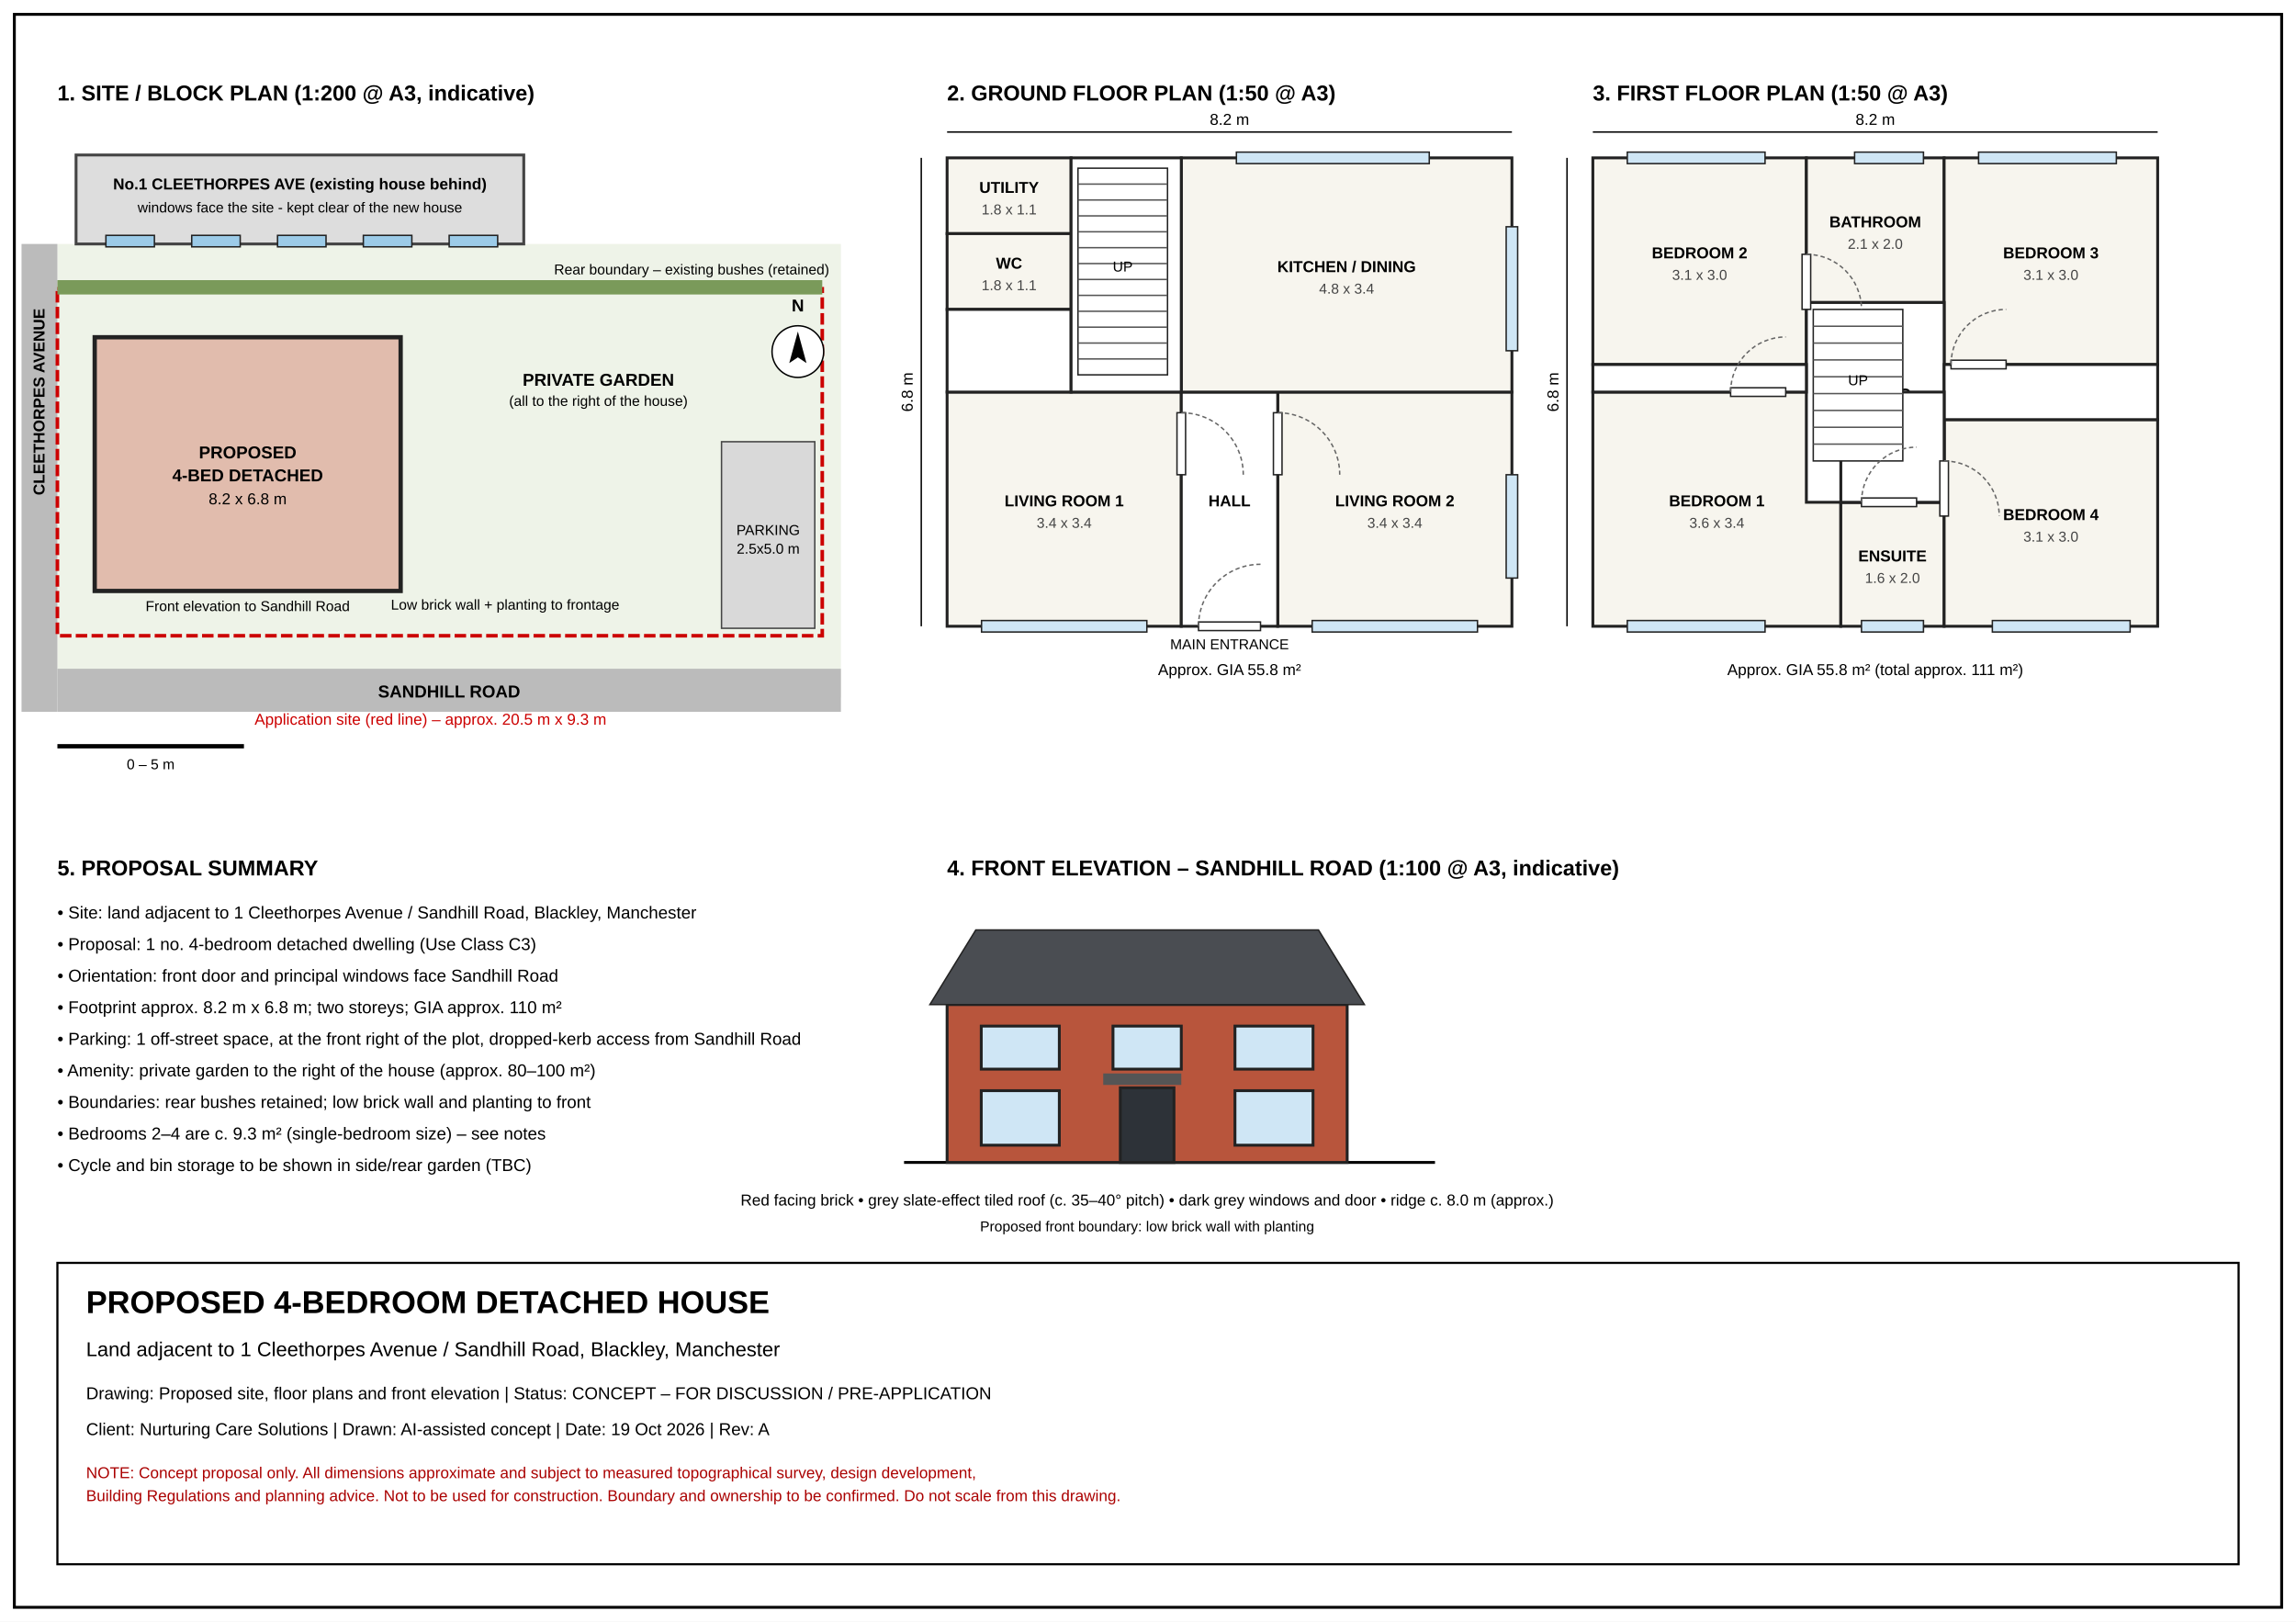
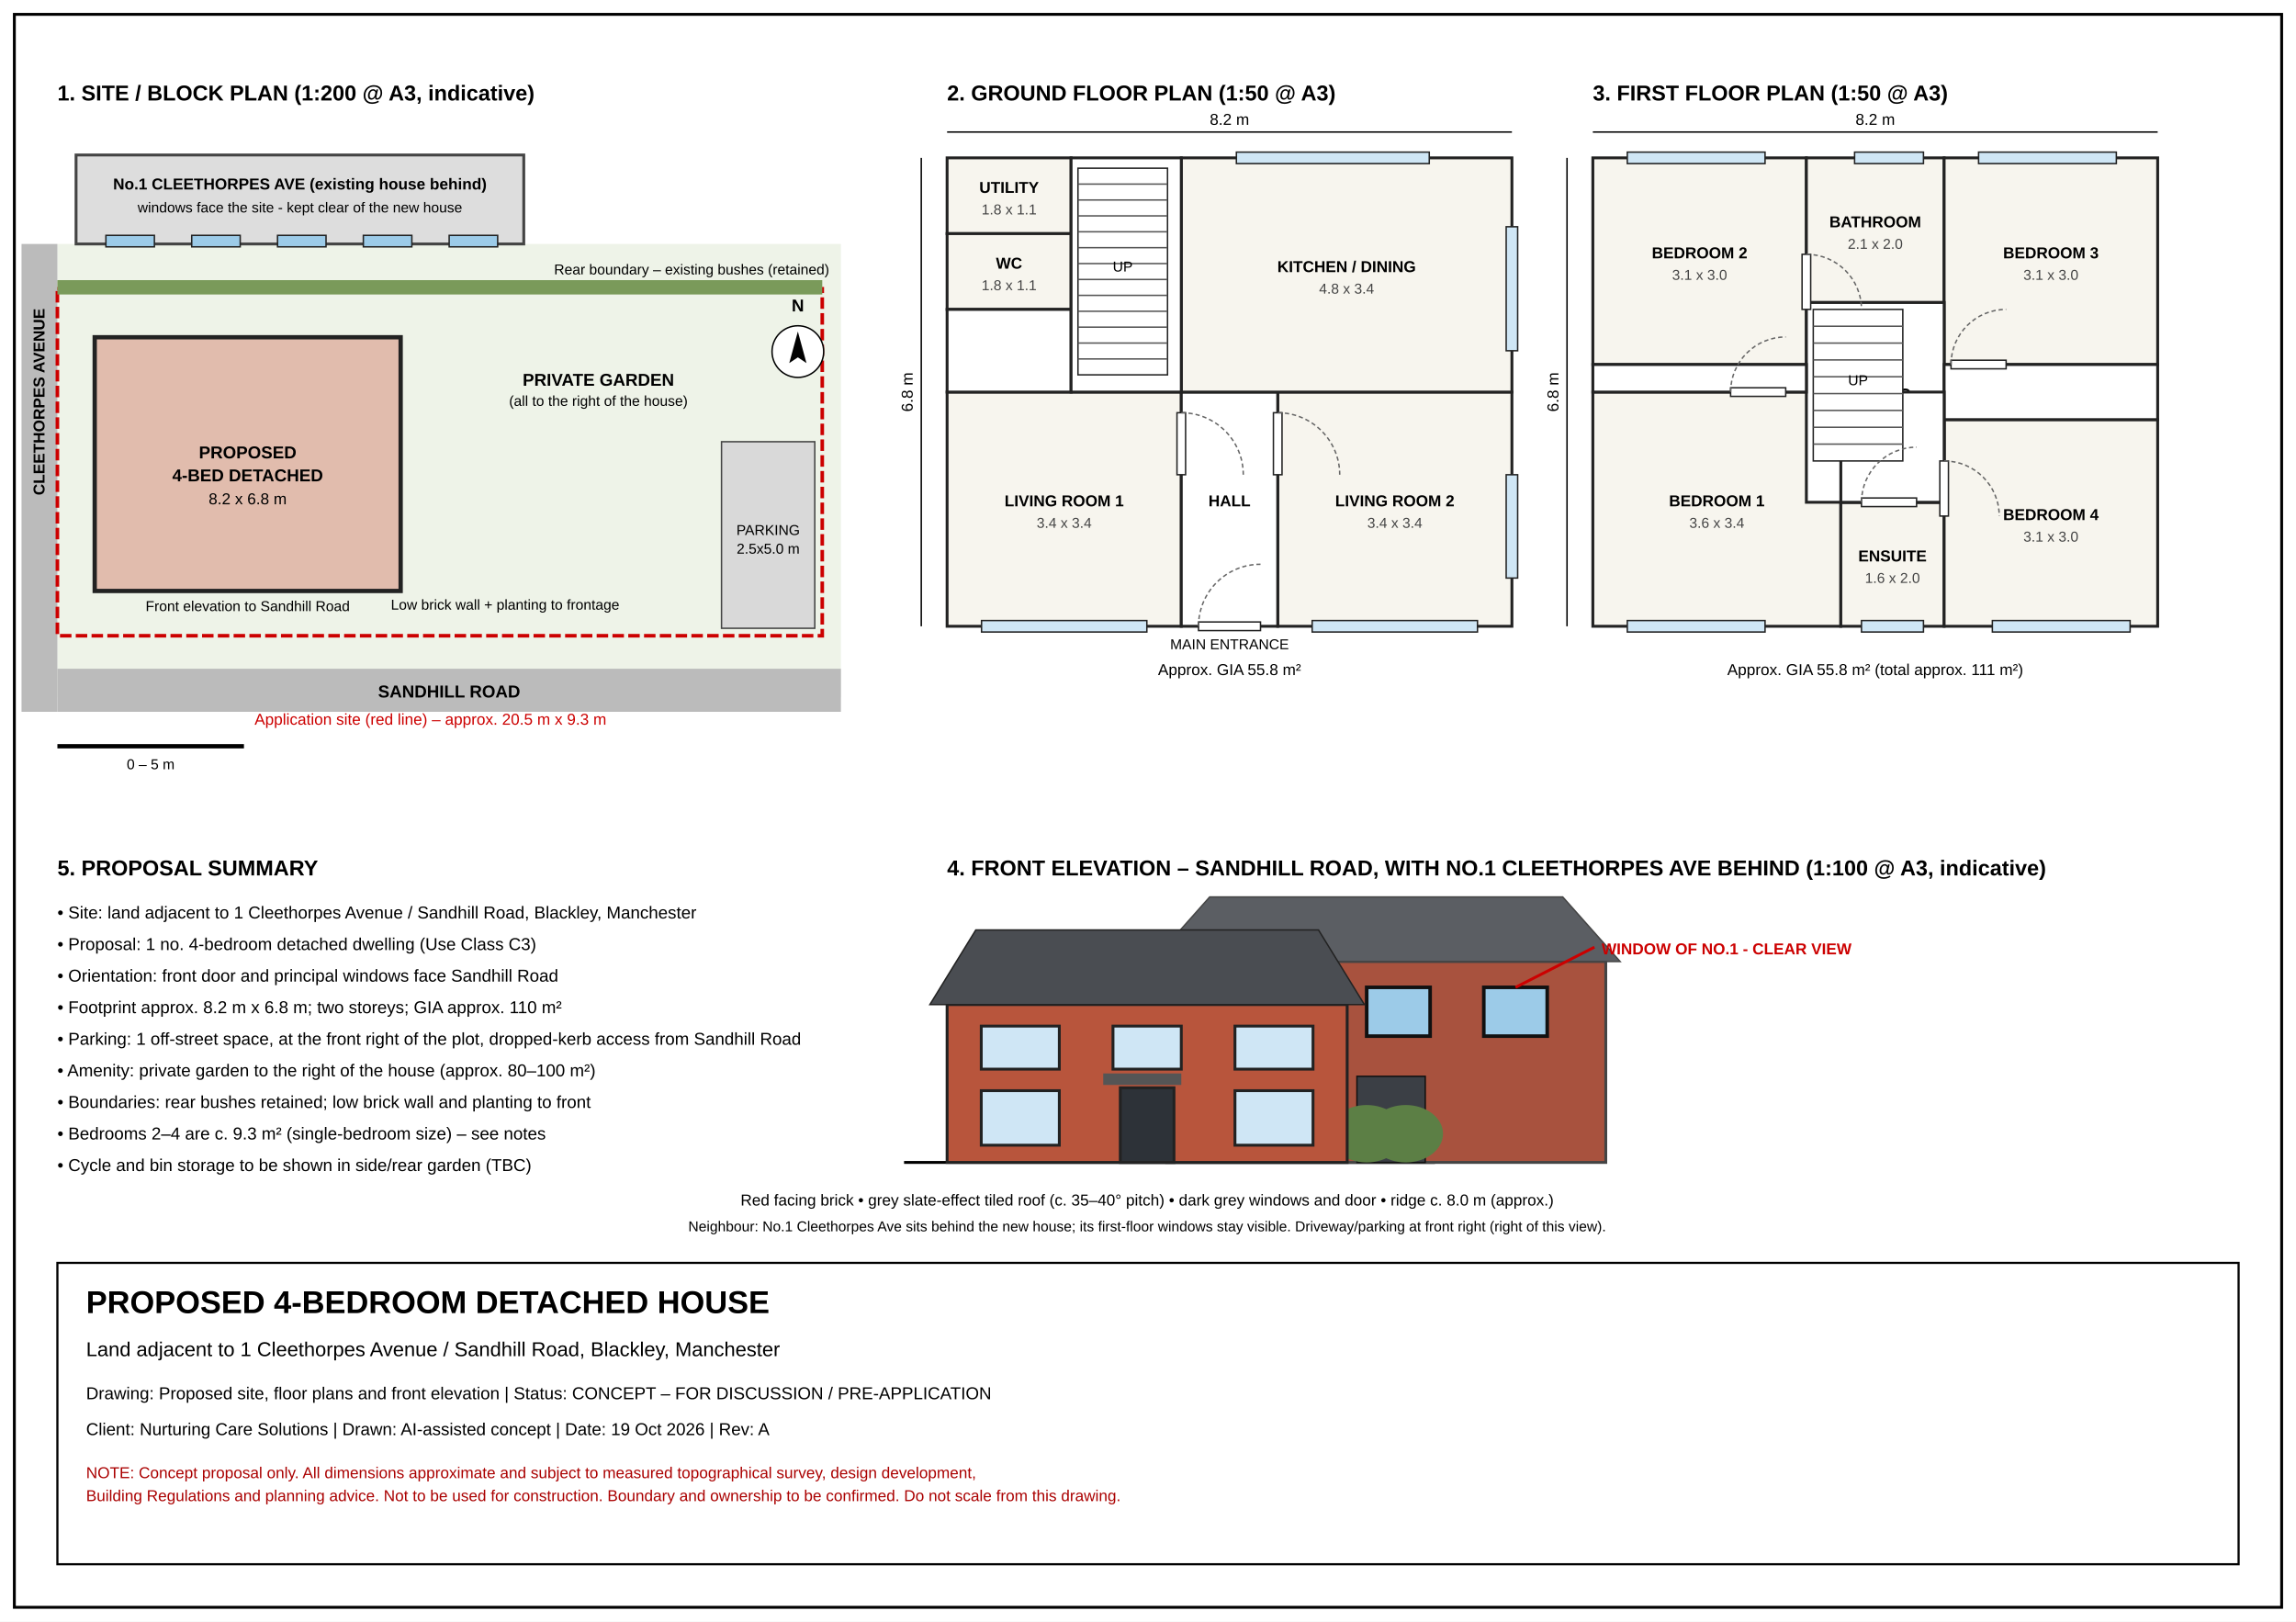
<svg xmlns="http://www.w3.org/2000/svg" viewBox="0 0 1600 1130" width="1600" height="1130" font-family="Arial,Helvetica,sans-serif">
  <rect width="1600" height="1130" fill="#fff" />
  <rect x="10" y="10" width="1580" height="1110" fill="none" stroke="#000" stroke-width="2" />
  <text x="40" y="70" font-size="15" text-anchor="start" font-weight="bold" fill="#000">1. SITE / BLOCK PLAN  (1:200 @ A3, indicative)</text>
  <rect x="40" y="170" width="546" height="316" fill="#eef3e8" stroke="none" />
  <rect x="40" y="466" width="546" height="30" fill="#bbb" />
  <text x="313.0" y="486" font-size="12" text-anchor="middle" font-weight="bold" fill="#000">SANDHILL ROAD</text>
  <rect x="15" y="170" width="25" height="326" fill="#bbb" />
  <text transform="translate(31,280) rotate(-90)" font-size="11" font-weight="bold" text-anchor="middle">CLEETHORPES AVENUE</text>
  <rect x="40" y="201.2" width="533.0" height="241.8" fill="none" stroke="#c00" stroke-width="2.5" stroke-dasharray="8 3" />
  <text x="300" y="505.0" font-size="11" text-anchor="middle" font-weight="normal" fill="#c00">Application site (red line) – approx. 20.5 m x 9.3 m</text>
  <rect x="53.0" y="108" width="312" height="62" fill="#ddd" stroke="#444" stroke-width="2" />
  <rect x="73.8" y="164" width="33.8" height="8" fill="#9ccbe8" stroke="#222" />
  <rect x="133.6" y="164" width="33.8" height="8" fill="#9ccbe8" stroke="#222" />
  <rect x="193.4" y="164" width="33.8" height="8" fill="#9ccbe8" stroke="#222" />
  <rect x="253.2" y="164" width="33.8" height="8" fill="#9ccbe8" stroke="#222" />
  <rect x="313.0" y="164" width="33.8" height="8" fill="#9ccbe8" stroke="#222" />
  <text x="209.0" y="132" font-size="11" text-anchor="middle" font-weight="bold" fill="#000">No.1 CLEETHORPES AVE (existing house behind)</text>
  <text x="209.0" y="148" font-size="10" text-anchor="middle" font-weight="normal" fill="#000">windows face the site - kept clear of the new house</text>
  <rect x="40" y="195.2" width="533.0" height="10" fill="#7a9a5a" />
  <text x="482" y="191.2" font-size="10" text-anchor="middle" font-weight="normal" fill="#000">Rear boundary – existing bushes (retained)</text>
  <rect x="502.8" y="307.8" width="65.0" height="130" fill="#d9d9d9" stroke="#444" />
  <text x="535.3" y="372.8" font-size="10" text-anchor="middle" font-weight="normal" fill="#000">PARKING</text>
  <text x="535.3" y="385.8" font-size="10" text-anchor="middle" font-weight="normal" fill="#000">2.5x5.0 m</text>
  <rect x="66.0" y="235.0" width="213.2" height="176.8" fill="#c9583f" fill-opacity=".35" stroke="#222" stroke-width="3" />
  <text x="172.6" y="319.4" font-size="12" text-anchor="middle" font-weight="bold" fill="#000">PROPOSED</text>
  <text x="172.6" y="335.4" font-size="12" text-anchor="middle" font-weight="bold" fill="#000">4-BED DETACHED</text>
  <text x="172.6" y="351.4" font-size="11" text-anchor="middle" font-weight="normal" fill="#000">8.2 x 6.8 m</text>
  <text x="172.6" y="425.8" font-size="10" text-anchor="middle" font-weight="normal" fill="#000">Front elevation to Sandhill Road</text>
  <text x="417.0" y="268.8" font-size="12" text-anchor="middle" font-weight="bold" fill="#000">PRIVATE GARDEN</text>
  <text x="417.0" y="282.8" font-size="10" text-anchor="middle" font-weight="normal" fill="#000">(all to the right of the house)</text>
  <text x="352" y="424.8" font-size="10" text-anchor="middle" font-weight="normal" fill="#000">Low brick wall + planting to frontage</text>
  <g transform="translate(556,245)">
    <circle r="18" fill="#fff" stroke="#000" />
    <path d="M0 -14 L6 8 L0 4 L-6 8Z" fill="#000" />
  </g>
  <text x="556" y="217" font-size="12" text-anchor="middle" font-weight="bold" fill="#000">N</text>
  <line x1="40" x2="170" y1="520" y2="520" stroke="#000" stroke-width="3" />
  <text x="105.0" y="536" font-size="10" text-anchor="middle" font-weight="normal" fill="#000">0 – 5 m</text>
  <text x="660" y="70" font-size="15" text-anchor="start" font-weight="bold" fill="#000">2. GROUND FLOOR PLAN (1:50 @ A3)</text>
  <line x1="660" x2="1053.6" y1="92" y2="92" stroke="#000" />
  <text x="856.8" y="87" font-size="11" text-anchor="middle" font-weight="normal" fill="#000">8.2 m</text>
  <line x1="642" x2="642" y1="110" y2="436.4" stroke="#000" />
  <text transform="translate(636,273.2) rotate(-90)" font-size="11" text-anchor="middle">6.8 m</text>
  <rect x="660" y="273.2" width="163.2" height="163.2" fill="#f7f5ee" stroke="#222" stroke-width="2" />
  <text x="741.6" y="352.8" font-size="11" text-anchor="middle" font-weight="bold" fill="#000">LIVING ROOM 1</text>
  <text x="741.6" y="367.8" font-size="10" text-anchor="middle" font-weight="normal" fill="#444">3.4 x 3.4</text>
  <rect x="890.4" y="273.2" width="163.2" height="163.2" fill="#f7f5ee" stroke="#222" stroke-width="2" />
  <text x="972.0" y="352.8" font-size="11" text-anchor="middle" font-weight="bold" fill="#000">LIVING ROOM 2</text>
  <text x="972.0" y="367.8" font-size="10" text-anchor="middle" font-weight="normal" fill="#444">3.4 x 3.4</text>
  <rect x="823.2" y="273.2" width="67.2" height="163.2" fill="#fff" stroke="#222" stroke-width="2" />
  <text x="856.8" y="352.8" font-size="11" text-anchor="middle" font-weight="bold" fill="#000">HALL</text>
  <rect x="823.2" y="110" width="230.4" height="163.2" fill="#f7f5ee" stroke="#222" stroke-width="2" />
  <text x="938.4" y="189.6" font-size="11" text-anchor="middle" font-weight="bold" fill="#000">KITCHEN / DINING</text>
  <text x="938.4" y="204.6" font-size="10" text-anchor="middle" font-weight="normal" fill="#444">4.8 x 3.4</text>
  <rect x="660" y="110" width="86.4" height="52.8" fill="#f7f5ee" stroke="#222" stroke-width="2" />
  <text x="703.2" y="134.4" font-size="11" text-anchor="middle" font-weight="bold" fill="#000">UTILITY</text>
  <text x="703.2" y="149.4" font-size="10" text-anchor="middle" font-weight="normal" fill="#444">1.8 x 1.1</text>
  <rect x="660" y="162.8" width="86.4" height="52.8" fill="#f7f5ee" stroke="#222" stroke-width="2" />
  <text x="703.2" y="187.2" font-size="11" text-anchor="middle" font-weight="bold" fill="#000">WC</text>
  <text x="703.2" y="202.2" font-size="10" text-anchor="middle" font-weight="normal" fill="#444">1.8 x 1.1</text>
  <rect x="660" y="215.6" width="86.4" height="57.6" fill="#fff" stroke="#222" stroke-width="2" />
  <text x="703.2" y="242.4" font-size="11" text-anchor="middle" font-weight="bold" fill="#000" />
  <rect x="746.4" y="110" width="76.8" height="163.2" fill="#fff" stroke="#222" stroke-width="2" />
  <text x="784.8" y="189.6" font-size="11" text-anchor="middle" font-weight="bold" fill="#000" />
  <rect x="751.2" y="117.2" width="62.4" height="144.0" fill="#fff" stroke="#222" />
  <line x1="751.2" x2="813.6" y1="128.277" y2="128.277" stroke="#555" />
  <line x1="751.2" x2="813.6" y1="139.354" y2="139.354" stroke="#555" />
  <line x1="751.2" x2="813.6" y1="150.431" y2="150.431" stroke="#555" />
  <line x1="751.2" x2="813.6" y1="161.508" y2="161.508" stroke="#555" />
  <line x1="751.2" x2="813.6" y1="172.585" y2="172.585" stroke="#555" />
  <line x1="751.2" x2="813.6" y1="183.662" y2="183.662" stroke="#555" />
  <line x1="751.2" x2="813.6" y1="194.738" y2="194.738" stroke="#555" />
  <line x1="751.2" x2="813.6" y1="205.815" y2="205.815" stroke="#555" />
  <line x1="751.2" x2="813.6" y1="216.892" y2="216.892" stroke="#555" />
  <line x1="751.2" x2="813.6" y1="227.969" y2="227.969" stroke="#555" />
  <line x1="751.2" x2="813.6" y1="239.046" y2="239.046" stroke="#555" />
  <line x1="751.2" x2="813.6" y1="250.123" y2="250.123" stroke="#555" />
  <text x="782.4" y="189.2" font-size="10" text-anchor="middle" font-weight="normal" fill="#000">UP</text>
  <rect x="835.2" y="433.4" width="43.2" height="6" fill="#fff" stroke="#222" />
  <path d="M835.2 436.4 a43.2 43.2 0 0 1 43.2 -43.2" fill="none" stroke="#666" stroke-dasharray="3 2" />
  <text x="856.8" y="452.4" font-size="10" text-anchor="middle" font-weight="normal" fill="#000">MAIN ENTRANCE</text>
  <rect x="820.2" y="287.6" width="6" height="43.2" fill="#fff" stroke="#222" />
  <path d="M823.2 287.6 a43.2 43.2 0 0 1 43.2 43.2" fill="none" stroke="#666" stroke-dasharray="3 2" />
  <rect x="887.4" y="287.6" width="6" height="43.2" fill="#fff" stroke="#222" />
  <path d="M890.4 287.6 a43.2 43.2 0 0 1 43.2 43.2" fill="none" stroke="#666" stroke-dasharray="3 2" />
  <rect x="684.0" y="432.4" width="115.2" height="8" fill="#cfe6f5" stroke="#222" />
  <rect x="914.4" y="432.4" width="115.2" height="8" fill="#cfe6f5" stroke="#222" />
  <rect x="861.6" y="106" width="134.4" height="8" fill="#cfe6f5" stroke="#222" />
  <rect x="1049.6" y="158" width="8" height="86.4" fill="#cfe6f5" stroke="#222" />
  <rect x="1049.6" y="330.8" width="8" height="72.0" fill="#cfe6f5" stroke="#222" />
  <text x="856.8" y="470.4" font-size="11" text-anchor="middle" font-weight="normal" fill="#000">Approx. GIA 55.8 m²</text>
  <text x="1110" y="70" font-size="15" text-anchor="start" font-weight="bold" fill="#000">3. FIRST FLOOR PLAN (1:50 @ A3)</text>
  <line x1="1110" x2="1503.6" y1="92" y2="92" stroke="#000" />
  <text x="1306.8" y="87" font-size="11" text-anchor="middle" font-weight="normal" fill="#000">8.2 m</text>
  <line x1="1092" x2="1092" y1="110" y2="436.4" stroke="#000" />
  <text transform="translate(1086,273.2) rotate(-90)" font-size="11" text-anchor="middle">6.8 m</text>
  <rect x="1110" y="110" width="148.8" height="144.0" fill="#f7f5ee" stroke="#222" stroke-width="2" />
  <text x="1184.4" y="180.0" font-size="11" text-anchor="middle" font-weight="bold" fill="#000">BEDROOM 2</text>
  <text x="1184.4" y="195.0" font-size="10" text-anchor="middle" font-weight="normal" fill="#444">3.1 x 3.0</text>
  <rect x="1258.8" y="110" width="96.0" height="100.8" fill="#f7f5ee" stroke="#222" stroke-width="2" />
  <text x="1306.8" y="158.4" font-size="11" text-anchor="middle" font-weight="bold" fill="#000">BATHROOM</text>
  <text x="1306.8" y="173.4" font-size="10" text-anchor="middle" font-weight="normal" fill="#444">2.1 x 2.0</text>
  <rect x="1354.8" y="110" width="148.8" height="144.0" fill="#f7f5ee" stroke="#222" stroke-width="2" />
  <text x="1429.2" y="180.0" font-size="11" text-anchor="middle" font-weight="bold" fill="#000">BEDROOM 3</text>
  <text x="1429.2" y="195.0" font-size="10" text-anchor="middle" font-weight="normal" fill="#444">3.1 x 3.0</text>
  <rect x="1110" y="273.2" width="172.8" height="163.2" fill="#f7f5ee" stroke="#222" stroke-width="2" />
  <text x="1196.4" y="352.8" font-size="11" text-anchor="middle" font-weight="bold" fill="#000">BEDROOM 1</text>
  <text x="1196.4" y="367.8" font-size="10" text-anchor="middle" font-weight="normal" fill="#444">3.6 x 3.4</text>
  <rect x="1282.8" y="350.0" width="72.0" height="86.4" fill="#f7f5ee" stroke="#222" stroke-width="2" />
  <text x="1318.8" y="391.2" font-size="11" text-anchor="middle" font-weight="bold" fill="#000">ENSUITE</text>
  <text x="1318.8" y="406.2" font-size="10" text-anchor="middle" font-weight="normal" fill="#444">1.6 x 2.0</text>
  <rect x="1354.8" y="292.4" width="148.8" height="144.0" fill="#f7f5ee" stroke="#222" stroke-width="2" />
  <text x="1429.2" y="362.4" font-size="11" text-anchor="middle" font-weight="bold" fill="#000">BEDROOM 4</text>
  <text x="1429.2" y="377.4" font-size="10" text-anchor="middle" font-weight="normal" fill="#444">3.1 x 3.0</text>
  <rect x="1258.8" y="210.8" width="96.0" height="139.2" fill="#fff" stroke="#222" stroke-width="2" />
  <text x="1306.8" y="278.4" font-size="11" text-anchor="middle" font-weight="bold" fill="#000">LANDING</text>
  <rect x="1110" y="254.0" width="148.8" height="19.2" fill="#fff" stroke="#222" stroke-width="2" />
  <text x="1184.4" y="261.6" font-size="11" text-anchor="middle" font-weight="bold" fill="#000" />
  <rect x="1354.8" y="254.0" width="148.8" height="38.4" fill="#fff" stroke="#222" stroke-width="2" />
  <text x="1429.2" y="271.2" font-size="11" text-anchor="middle" font-weight="bold" fill="#000" />
  <rect x="1282.8" y="273.2" width="72.0" height="76.8" fill="#fff" stroke="#222" stroke-width="2" />
  <text x="1318.8" y="309.6" font-size="11" text-anchor="middle" font-weight="bold" fill="#000" />
  <rect x="1263.6" y="215.6" width="62.4" height="105.6" fill="#fff" stroke="#222" />
  <line x1="1263.6" x2="1326.0" y1="227.333" y2="227.333" stroke="#555" />
  <line x1="1263.6" x2="1326.0" y1="239.067" y2="239.067" stroke="#555" />
  <line x1="1263.6" x2="1326.0" y1="250.8" y2="250.8" stroke="#555" />
  <line x1="1263.6" x2="1326.0" y1="262.533" y2="262.533" stroke="#555" />
  <line x1="1263.6" x2="1326.0" y1="274.267" y2="274.267" stroke="#555" />
  <line x1="1263.6" x2="1326.0" y1="286.0" y2="286.0" stroke="#555" />
  <line x1="1263.6" x2="1326.0" y1="297.733" y2="297.733" stroke="#555" />
  <line x1="1263.6" x2="1326.0" y1="309.467" y2="309.467" stroke="#555" />
  <text x="1294.8" y="268.4" font-size="10" text-anchor="middle" font-weight="normal" fill="#000">UP</text>
  <rect x="1255.8" y="177.2" width="6" height="38.4" fill="#fff" stroke="#222" />
  <path d="M1258.8 177.2 a38.4 38.4 0 0 1 38.4 38.4" fill="none" stroke="#666" stroke-dasharray="3 2" />
  <rect x="1206.0" y="270.2" width="38.4" height="6" fill="#fff" stroke="#222" />
  <path d="M1206.0 273.2 a38.4 38.4 0 0 1 38.4 -38.4" fill="none" stroke="#666" stroke-dasharray="3 2" />
  <rect x="1359.6" y="251.0" width="38.4" height="6" fill="#fff" stroke="#222" />
  <path d="M1359.6 254.0 a38.4 38.4 0 0 1 38.4 -38.4" fill="none" stroke="#666" stroke-dasharray="3 2" />
  <rect x="1351.8" y="321.2" width="6" height="38.4" fill="#fff" stroke="#222" />
  <path d="M1354.8 321.2 a38.4 38.4 0 0 1 38.4 38.4" fill="none" stroke="#666" stroke-dasharray="3 2" />
  <rect x="1297.2" y="347.0" width="38.4" height="6" fill="#fff" stroke="#222" />
  <path d="M1297.2 350.0 a38.4 38.4 0 0 1 38.4 -38.4" fill="none" stroke="#666" stroke-dasharray="3 2" />
  <rect x="1134.0" y="106" width="96.0" height="8" fill="#cfe6f5" stroke="#222" />
  <rect x="1378.8" y="106" width="96.0" height="8" fill="#cfe6f5" stroke="#222" />
  <rect x="1134.0" y="432.4" width="96.0" height="8" fill="#cfe6f5" stroke="#222" />
  <rect x="1388.4" y="432.4" width="96.0" height="8" fill="#cfe6f5" stroke="#222" />
  <rect x="1297.2" y="432.4" width="43.2" height="8" fill="#cfe6f5" stroke="#222" />
  <rect x="1292.4" y="106" width="48.0" height="8" fill="#cfe6f5" stroke="#222" />
  <text x="1306.8" y="470.4" font-size="11" text-anchor="middle" font-weight="normal" fill="#000">Approx. GIA 55.8 m²  (total approx. 111 m²)</text>
-   <text x="660" y="610" font-size="15" text-anchor="start" font-weight="bold" fill="#000">4. FRONT ELEVATION – SANDHILL ROAD (1:100 @ A3, indicative)</text>
+   <text x="660" y="610" font-size="15" text-anchor="start" font-weight="bold" fill="#000">4. FRONT ELEVATION – SANDHILL ROAD, WITH NO.1 CLEETHORPES AVE BEHIND (1:100 @ A3, indicative)</text>
  <line x1="630" x2="1000" y1="810" y2="810" stroke="#000" stroke-width="2" />
+   <rect x="813.0" y="670" width="306" height="140" fill="#a8523e" stroke="#444" stroke-width="2" />
+   <polygon points="803.0,670 1129.0,670 1089.0,625 843.0,625" fill="#5b5e63" stroke="#444" />
+   <rect x="870.8" y="688" width="44.2" height="34" fill="#9ccbe8" stroke="#111" stroke-width="2.5" />
+   <rect x="952.4" y="688" width="44.2" height="34" fill="#9ccbe8" stroke="#111" stroke-width="2.5" />
+   <rect x="1034.0" y="688" width="44.2" height="34" fill="#9ccbe8" stroke="#111" stroke-width="2.5" />
+   <rect x="945.6" y="750" width="47.6" height="60" fill="#3b3f45" stroke="#111" />
+   <text x="1006.8" y="740" font-size="10" text-anchor="middle" font-weight="normal" fill="#000" />
+   <path d="M1056.1 688 l55 -28" stroke="#c00" stroke-width="2" />
+   <text x="1116.1" y="665" font-size="11" text-anchor="start" font-weight="bold" fill="#c00">WINDOW OF NO.1 - CLEAR VIEW</text>
+   <ellipse cx="952.4" cy="790" rx="26" ry="20" fill="#5c7f45" />
+   <ellipse cx="979.6" cy="790" rx="26" ry="20" fill="#5c7f45" />
  <rect x="660" y="700" width="278.8" height="110" fill="#b8553c" stroke="#222" stroke-width="2" />
  <polygon points="648,700 950.8,700 918.8,648 680,648" fill="#4a4d52" stroke="#222" />
  <rect x="683.8" y="715" width="54.4" height="30" fill="#cfe6f5" stroke="#222" stroke-width="2" />
  <rect x="860.6" y="715" width="54.4" height="30" fill="#cfe6f5" stroke="#222" stroke-width="2" />
  <rect x="683.8" y="760" width="54.4" height="38" fill="#cfe6f5" stroke="#222" stroke-width="2" />
  <rect x="860.6" y="760" width="54.4" height="38" fill="#cfe6f5" stroke="#222" stroke-width="2" />
  <rect x="775.6" y="715" width="47.6" height="30" fill="#cfe6f5" stroke="#222" stroke-width="2" />
  <rect x="780.7" y="758" width="37.4" height="52" fill="#2d3238" stroke="#222" stroke-width="2" />
  <rect x="768.8" y="748" width="54.4" height="8" fill="#555" />
  <text x="799.4" y="840" font-size="11" text-anchor="middle" font-weight="normal" fill="#000">Red facing brick • grey slate-effect tiled roof (c. 35–40° pitch) • dark grey windows and door • ridge c. 8.0 m (approx.)</text>
-   <text x="799.4" y="858" font-size="10" text-anchor="middle" font-weight="normal" fill="#000">Proposed front boundary: low brick wall with planting</text>
+   <text x="799.4" y="858" font-size="10" text-anchor="middle" font-weight="normal" fill="#000">Neighbour: No.1 Cleethorpes Ave sits behind the new house; its first-floor windows stay visible. Driveway/parking at front right (right of this view).</text>
  <text x="40" y="610" font-size="15" text-anchor="start" font-weight="bold" fill="#000">5. PROPOSAL SUMMARY</text>
  <text x="40" y="640" font-size="12" text-anchor="start" font-weight="normal" fill="#000">• Site: land adjacent to 1 Cleethorpes Avenue / Sandhill Road, Blackley, Manchester</text>
  <text x="40" y="662" font-size="12" text-anchor="start" font-weight="normal" fill="#000">• Proposal: 1 no. 4-bedroom detached dwelling (Use Class C3)</text>
  <text x="40" y="684" font-size="12" text-anchor="start" font-weight="normal" fill="#000">• Orientation: front door and principal windows face Sandhill Road</text>
  <text x="40" y="706" font-size="12" text-anchor="start" font-weight="normal" fill="#000">• Footprint approx. 8.2 m x 6.8 m; two storeys; GIA approx. 110 m²</text>
  <text x="40" y="728" font-size="12" text-anchor="start" font-weight="normal" fill="#000">• Parking: 1 off-street space, at the front right of the plot, dropped-kerb access from Sandhill Road</text>
  <text x="40" y="750" font-size="12" text-anchor="start" font-weight="normal" fill="#000">• Amenity: private garden to the right of the house (approx. 80–100 m²)</text>
  <text x="40" y="772" font-size="12" text-anchor="start" font-weight="normal" fill="#000">• Boundaries: rear bushes retained; low brick wall and planting to front</text>
  <text x="40" y="794" font-size="12" text-anchor="start" font-weight="normal" fill="#000">• Bedrooms 2–4 are c. 9.3 m² (single-bedroom size) – see notes</text>
  <text x="40" y="816" font-size="12" text-anchor="start" font-weight="normal" fill="#000">• Cycle and bin storage to be shown in side/rear garden (TBC)</text>
  <rect x="40" y="880" width="1520" height="210" fill="none" stroke="#000" stroke-width="1.5" />
  <text x="60" y="915" font-size="22" text-anchor="start" font-weight="bold" fill="#000">PROPOSED 4-BEDROOM DETACHED HOUSE</text>
  <text x="60" y="945" font-size="14" text-anchor="start" font-weight="normal" fill="#000">Land adjacent to 1 Cleethorpes Avenue / Sandhill Road, Blackley, Manchester</text>
  <text x="60" y="975" font-size="12" text-anchor="start" font-weight="normal" fill="#000">Drawing: Proposed site, floor plans and front elevation   |   Status: CONCEPT – FOR DISCUSSION / PRE-APPLICATION</text>
  <text x="60" y="1000" font-size="12" text-anchor="start" font-weight="normal" fill="#000">Client: Nurturing Care Solutions   |   Drawn: AI-assisted concept   |   Date: 19 Oct 2026   |   Rev: A</text>
  <text x="60" y="1030" font-size="11" text-anchor="start" font-weight="normal" fill="#a00">NOTE: Concept proposal only. All dimensions approximate and subject to measured topographical survey, design development,</text>
  <text x="60" y="1046" font-size="11" text-anchor="start" font-weight="normal" fill="#a00">Building Regulations and planning advice. Not to be used for construction. Boundary and ownership to be confirmed. Do not scale from this drawing.</text>
</svg>
